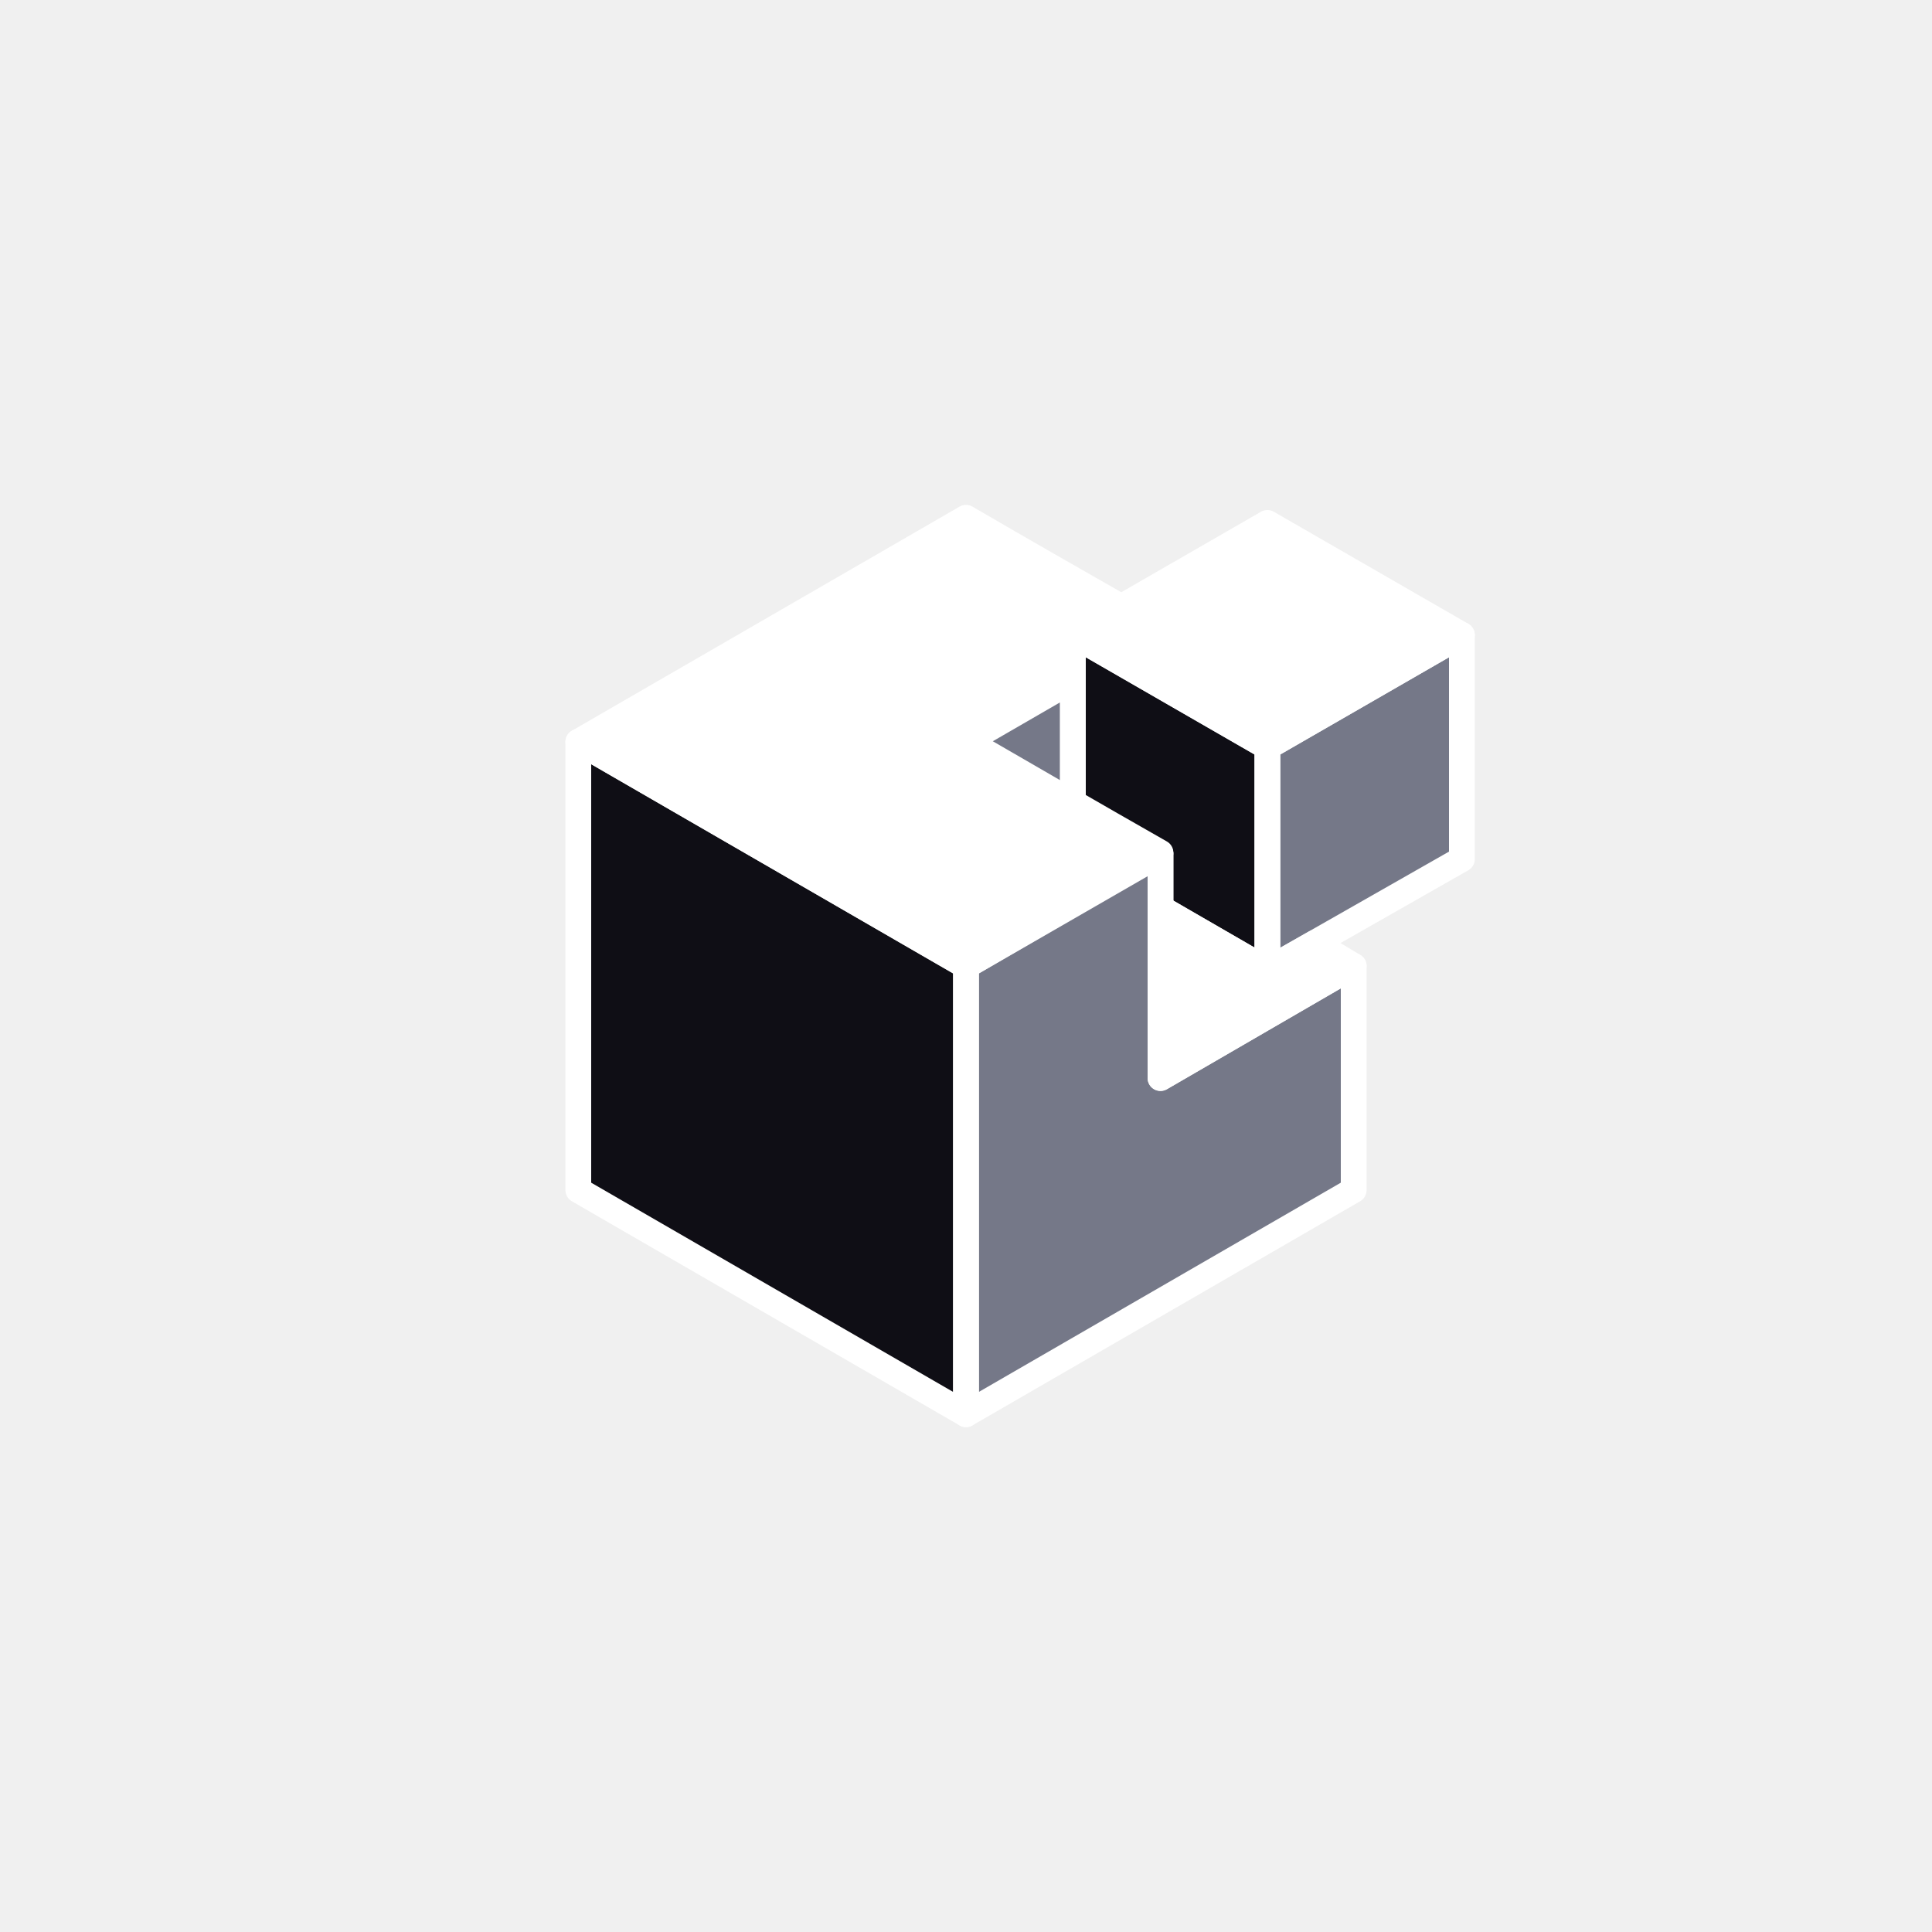
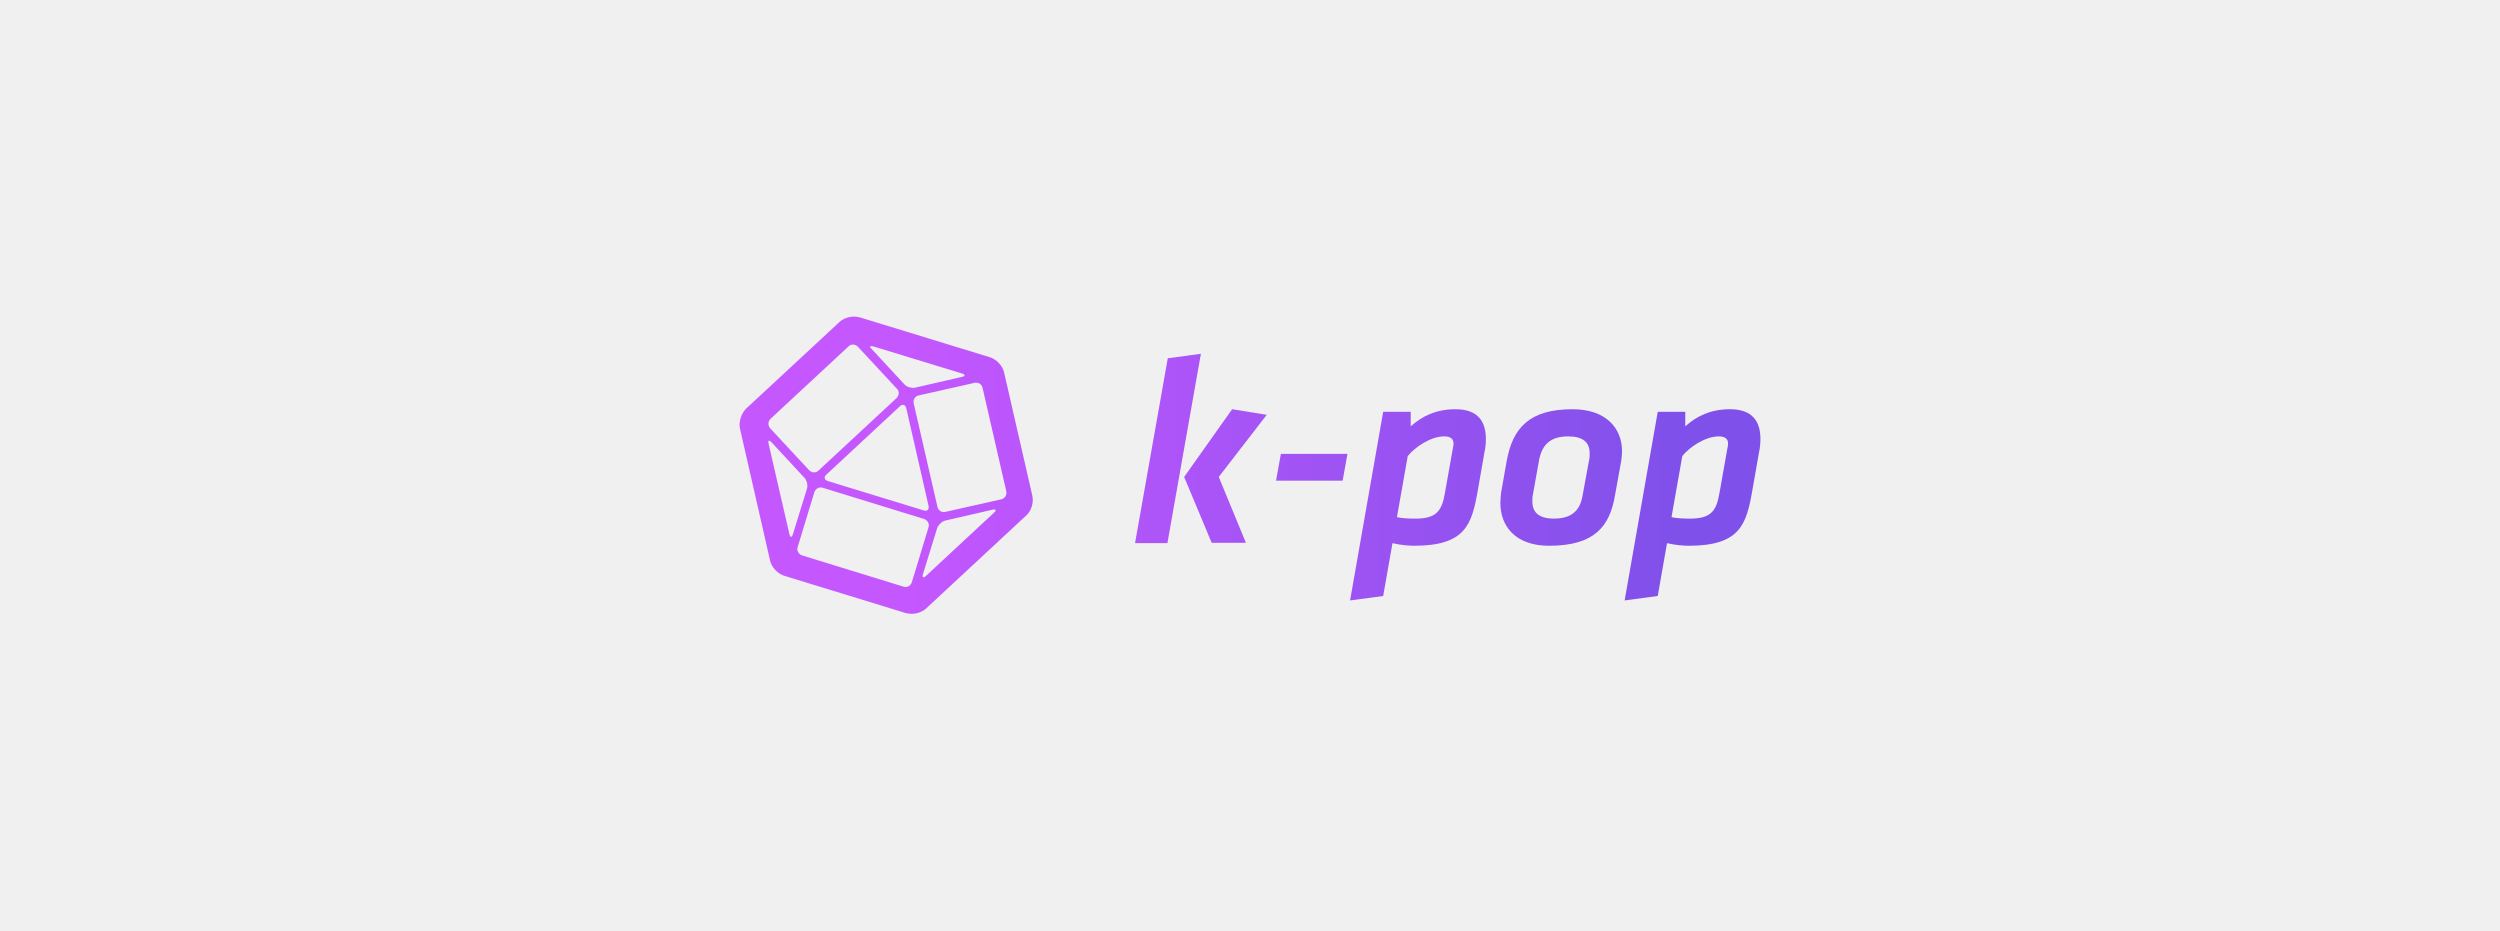
- <svg xmlns="http://www.w3.org/2000/svg" version="1.1" id="Layer_1" x="0px" y="0px" viewBox="0 0 150 150" style="enable-background:new 0 0 150 150;" xml:space="preserve">
+ <svg xmlns="http://www.w3.org/2000/svg" version="1.1" id="Layer_1" x="0px" y="0px" viewBox="-263 476 672 250" style="enable-background:new -263 476 672 250;" xml:space="preserve">
  <style type="text/css">
- 	.st0{fill:#FFFFFF;}
- 	.st1{fill:#757888;}
- 	.st2{fill:#0F0E15;}
- 	.st3{fill:none;stroke:#FFFFFF;stroke-width:2;stroke-linecap:round;stroke-linejoin:round;stroke-miterlimit:10;}
+ 	.st0{fill:url(#symbol_1_);}
+ 	.st1{fill:url(#SVGID_1_);}
+ 	.st2{fill:url(#SVGID_2_);}
+ 	.st3{fill:url(#SVGID_3_);}
+ 	.st4{fill:url(#SVGID_4_);}
+ 	.st5{fill:url(#SVGID_5_);}
</style>
-   <g>
-     <g>
-       <polygon class="st0" points="105.1,75 102.1,73.2 98.4,75.3 90.1,70.5 90.1,83.7   " />
-       <polygon class="st1" points="83.3,52.8 83.3,62.4 75,57.6   " />
-       <polygon class="st2" points="44.9,92.4 44.9,57.6 75,75 75,109.8   " />
-       <polygon class="st0" points="83.3,49.3 98.4,40.6 113.5,49.3 98.4,58   " />
-       <polygon class="st2" points="90.1,66.3 83.3,62.4 83.3,49.3 98.4,58 98.4,75.3 90.1,70.5   " />
-       <polygon class="st1" points="113.5,66.7 113.5,49.3 98.4,58 98.4,75.3   " />
-       <path class="st0" d="M44.9,57.6L75,40.2c3.4,2,12,6.9,12,6.9l-3.7,2.1v3.5c0,0-5.2,3-8.3,4.8c5,2.9,10,5.8,15.1,8.7L75,75    L44.9,57.6z" />
-       <polygon class="st1" points="105.1,75 90.1,83.7 90.1,66.3 75,75 75,109.8 105.1,92.4   " />
-     </g>
-     <g>
-       <polygon class="st3" points="105.1,75 102.1,73.2 98.4,75.3 90.1,70.5 90.1,83.7   " />
-       <polygon class="st3" points="83.3,52.8 83.3,62.4 75,57.6   " />
-       <polygon class="st3" points="44.9,92.4 44.9,57.6 75,75 75,109.8   " />
-       <polygon class="st3" points="83.3,49.3 98.4,40.6 113.5,49.3 98.4,58   " />
-       <polygon class="st3" points="90.1,66.3 83.3,62.4 83.3,49.3 98.4,58 98.4,75.3 90.1,70.5   " />
-       <polygon class="st3" points="113.5,66.7 113.5,49.3 98.4,58 98.4,75.3   " />
-       <path class="st3" d="M44.9,57.6L75,40.2c3.4,2,12,6.9,12,6.9l-3.7,2.1v3.5c0,0-5.2,3-8.3,4.8c5,2.9,10,5.8,15.1,8.7L75,75    L44.9,57.6z" />
-       <polygon class="st3" points="105.1,75 90.1,83.7 90.1,66.3 75,75 75,109.8 105.1,92.4   " />
+   <g id="kpop_logo">
+     <linearGradient id="symbol_1_" gradientUnits="userSpaceOnUse" x1="-21.271" y1="602.95" x2="187.721" y2="602.95" gradientTransform="matrix(1 0 0 -1 0 1204)">
+       <stop offset="0" style="stop-color:#C557FF" />
+       <stop offset="1" style="stop-color:#8050EA" />
+     </linearGradient>
+     <path id="symbol_4_" class="st0" d="M14.5,609.3l-7.6-33.2c-0.4-1.8-2.1-3.6-3.9-4.1l-34.9-10.7c-0.5-0.1-1-0.2-1.5-0.2   c-1.5,0-3.1,0.6-4,1.5l-25,23.2c-1.3,1.2-2.1,3.6-1.7,5.4l8.1,35.5c0.4,1.8,2.1,3.6,3.9,4.1l32.6,10c0.5,0.1,1,0.2,1.5,0.2   c1.5,0,3.1-0.6,4-1.5l26.7-24.8C14.2,613.5,14.9,611.1,14.5,609.3z M-28.3,569.1l23.9,7.3c0.9,0.3,0.9,0.7,0,0.9l-12.6,2.9   c-1,0.2-2.3-0.2-2.9-0.9l-8.8-9.5C-29.4,569.2-29.2,568.9-28.3,569.1z M-13.4,612c0.2,1-0.4,1.5-1.3,1.2l-25.8-7.9   c-0.9-0.3-1.1-1.1-0.4-1.7l19.8-18.4c0.7-0.7,1.5-0.4,1.7,0.5L-13.4,612z M-55.9,588.6l21-19.5c0.7-0.7,1.8-0.6,2.5,0.1l10.5,11.3   c0.7,0.7,0.6,1.8-0.1,2.5l-21,19.5c-0.7,0.7-1.8,0.6-2.5-0.1L-56,591.1C-56.6,590.4-56.6,589.3-55.9,588.6z M-50.8,619.6l-5.6-24.3   c-0.2-1,0.1-1.1,0.8-0.4l8.8,9.5c0.7,0.7,1,2.1,0.7,3l-3.8,12.3C-50.2,620.5-50.6,620.5-50.8,619.6z M-20.1,633.7l-27.3-8.4   c-0.9-0.3-1.5-1.3-1.2-2.2l4.5-14.8c0.3-0.9,1.3-1.5,2.2-1.2l27.3,8.4c0.9,0.3,1.5,1.3,1.2,2.2l-4.5,14.8   C-18.2,633.5-19.2,634-20.1,633.7z M4.2,613.8l-18.3,17c-0.7,0.7-1.1,0.4-0.8-0.5l3.8-12.3c0.3-0.9,1.3-1.9,2.3-2.1L3.8,613   C4.7,612.8,4.9,613.2,4.2,613.8z M6.2,610.2l-15.1,3.4c-1,0.2-1.9-0.4-2.1-1.3l-6.4-27.9c-0.2-1,0.4-1.9,1.3-2.1l15.1-3.4   c1-0.2,1.9,0.4,2.1,1.3l6.4,27.9C7.7,609,7.1,610,6.2,610.2z" />
+     <g id="type_4_">
+       <g>
+         <linearGradient id="SVGID_1_" gradientUnits="userSpaceOnUse" x1="-21.271" y1="607.45" x2="187.721" y2="607.45" gradientTransform="matrix(1 0 0 -1 0 1204)">
+           <stop offset="0" style="stop-color:#C557FF" />
+           <stop offset="1" style="stop-color:#8050EA" />
+         </linearGradient>
+         <path class="st1" d="M50.9,572.3l8.9-1.2l-9,50.9h-8.7L50.9,572.3z M55.3,604.2L68.2,586l9.3,1.5l-12.9,16.7l7.3,17.7h-9.2     L55.3,604.2z" />
+         <linearGradient id="SVGID_2_" gradientUnits="userSpaceOnUse" x1="-21.271" y1="602.4" x2="187.721" y2="602.4" gradientTransform="matrix(1 0 0 -1 0 1204)">
+           <stop offset="0" style="stop-color:#C557FF" />
+           <stop offset="1" style="stop-color:#8050EA" />
+         </linearGradient>
+         <path class="st2" d="M81.3,598h17.9l-1.3,7.2H80L81.3,598z" />
+         <linearGradient id="SVGID_3_" gradientUnits="userSpaceOnUse" x1="-21.271" y1="592.3" x2="187.721" y2="592.3" gradientTransform="matrix(1 0 0 -1 0 1204)">
+           <stop offset="0" style="stop-color:#C557FF" />
+           <stop offset="1" style="stop-color:#8050EA" />
+         </linearGradient>
+         <path class="st3" d="M108.8,586.7h7.4v3.9c3-2.7,6.8-4.6,12-4.6c6.1,0,8.2,3.3,8.2,8c0,1.2-0.1,2.4-0.4,3.7l-1.8,10.3     c-1.6,9-3.3,14.7-17.1,14.7c-1.3,0-3.8-0.2-5.8-0.7l-2.5,14.2l-8.9,1.2L108.8,586.7z M112.5,615c1.6,0.4,3.9,0.4,5.1,0.4     c5.6,0,7-2.2,7.8-6.9l2.2-12.4c0.1-0.4,0.1-0.7,0.1-0.9c0-1.3-0.9-1.9-2.5-1.9c-3.7,0-8,3-9.8,5.3L112.5,615z" />
+         <linearGradient id="SVGID_4_" gradientUnits="userSpaceOnUse" x1="-21.271" y1="599.65" x2="187.721" y2="599.65" gradientTransform="matrix(1 0 0 -1 0 1204)">
+           <stop offset="0" style="stop-color:#C557FF" />
+           <stop offset="1" style="stop-color:#8050EA" />
+         </linearGradient>
+         <path class="st4" d="M140.3,611.2c0-0.9,0.1-1.9,0.2-2.8l1.5-8.5c1.6-8.7,5.9-13.9,17.7-13.9c9,0,13.3,5.1,13.3,11.3     c0,0.9-0.1,1.7-0.2,2.5l-1.7,9.4c-1.4,8.2-5.4,13.5-17.7,13.5C144.3,622.7,140.3,617.4,140.3,611.2z M164.2,599.4     c0.1-0.4,0.1-1.2,0.1-1.6c0-2.9-1.8-4.5-5.8-4.5c-4.6,0-7,2.1-7.8,6.4l-1.7,9.5c-0.1,0.4-0.1,1.1-0.1,1.6c0,2.8,1.6,4.6,5.8,4.6     c4.6,0,7-2,7.7-6.2L164.2,599.4z" />
+         <linearGradient id="SVGID_5_" gradientUnits="userSpaceOnUse" x1="-21.271" y1="592.3" x2="187.721" y2="592.3" gradientTransform="matrix(1 0 0 -1 0 1204)">
+           <stop offset="0" style="stop-color:#C557FF" />
+           <stop offset="1" style="stop-color:#8050EA" />
+         </linearGradient>
+         <path class="st5" d="M182.6,586.7h7.4v3.9c3-2.7,6.8-4.6,12-4.6c6.1,0,8.2,3.3,8.2,8c0,1.2-0.1,2.4-0.4,3.7L208,608     c-1.6,9-3.3,14.7-17.1,14.7c-1.3,0-3.8-0.2-5.8-0.7l-2.5,14.2l-8.9,1.2L182.6,586.7z M186.3,615c1.6,0.4,3.9,0.4,5.1,0.4     c5.6,0,7-2.2,7.8-6.9l2.2-12.4c0.1-0.4,0.1-0.7,0.1-0.9c0-1.3-0.9-1.9-2.5-1.9c-3.7,0-8,3-9.8,5.3L186.3,615z" />
+       </g>
    </g>
  </g>
</svg>
